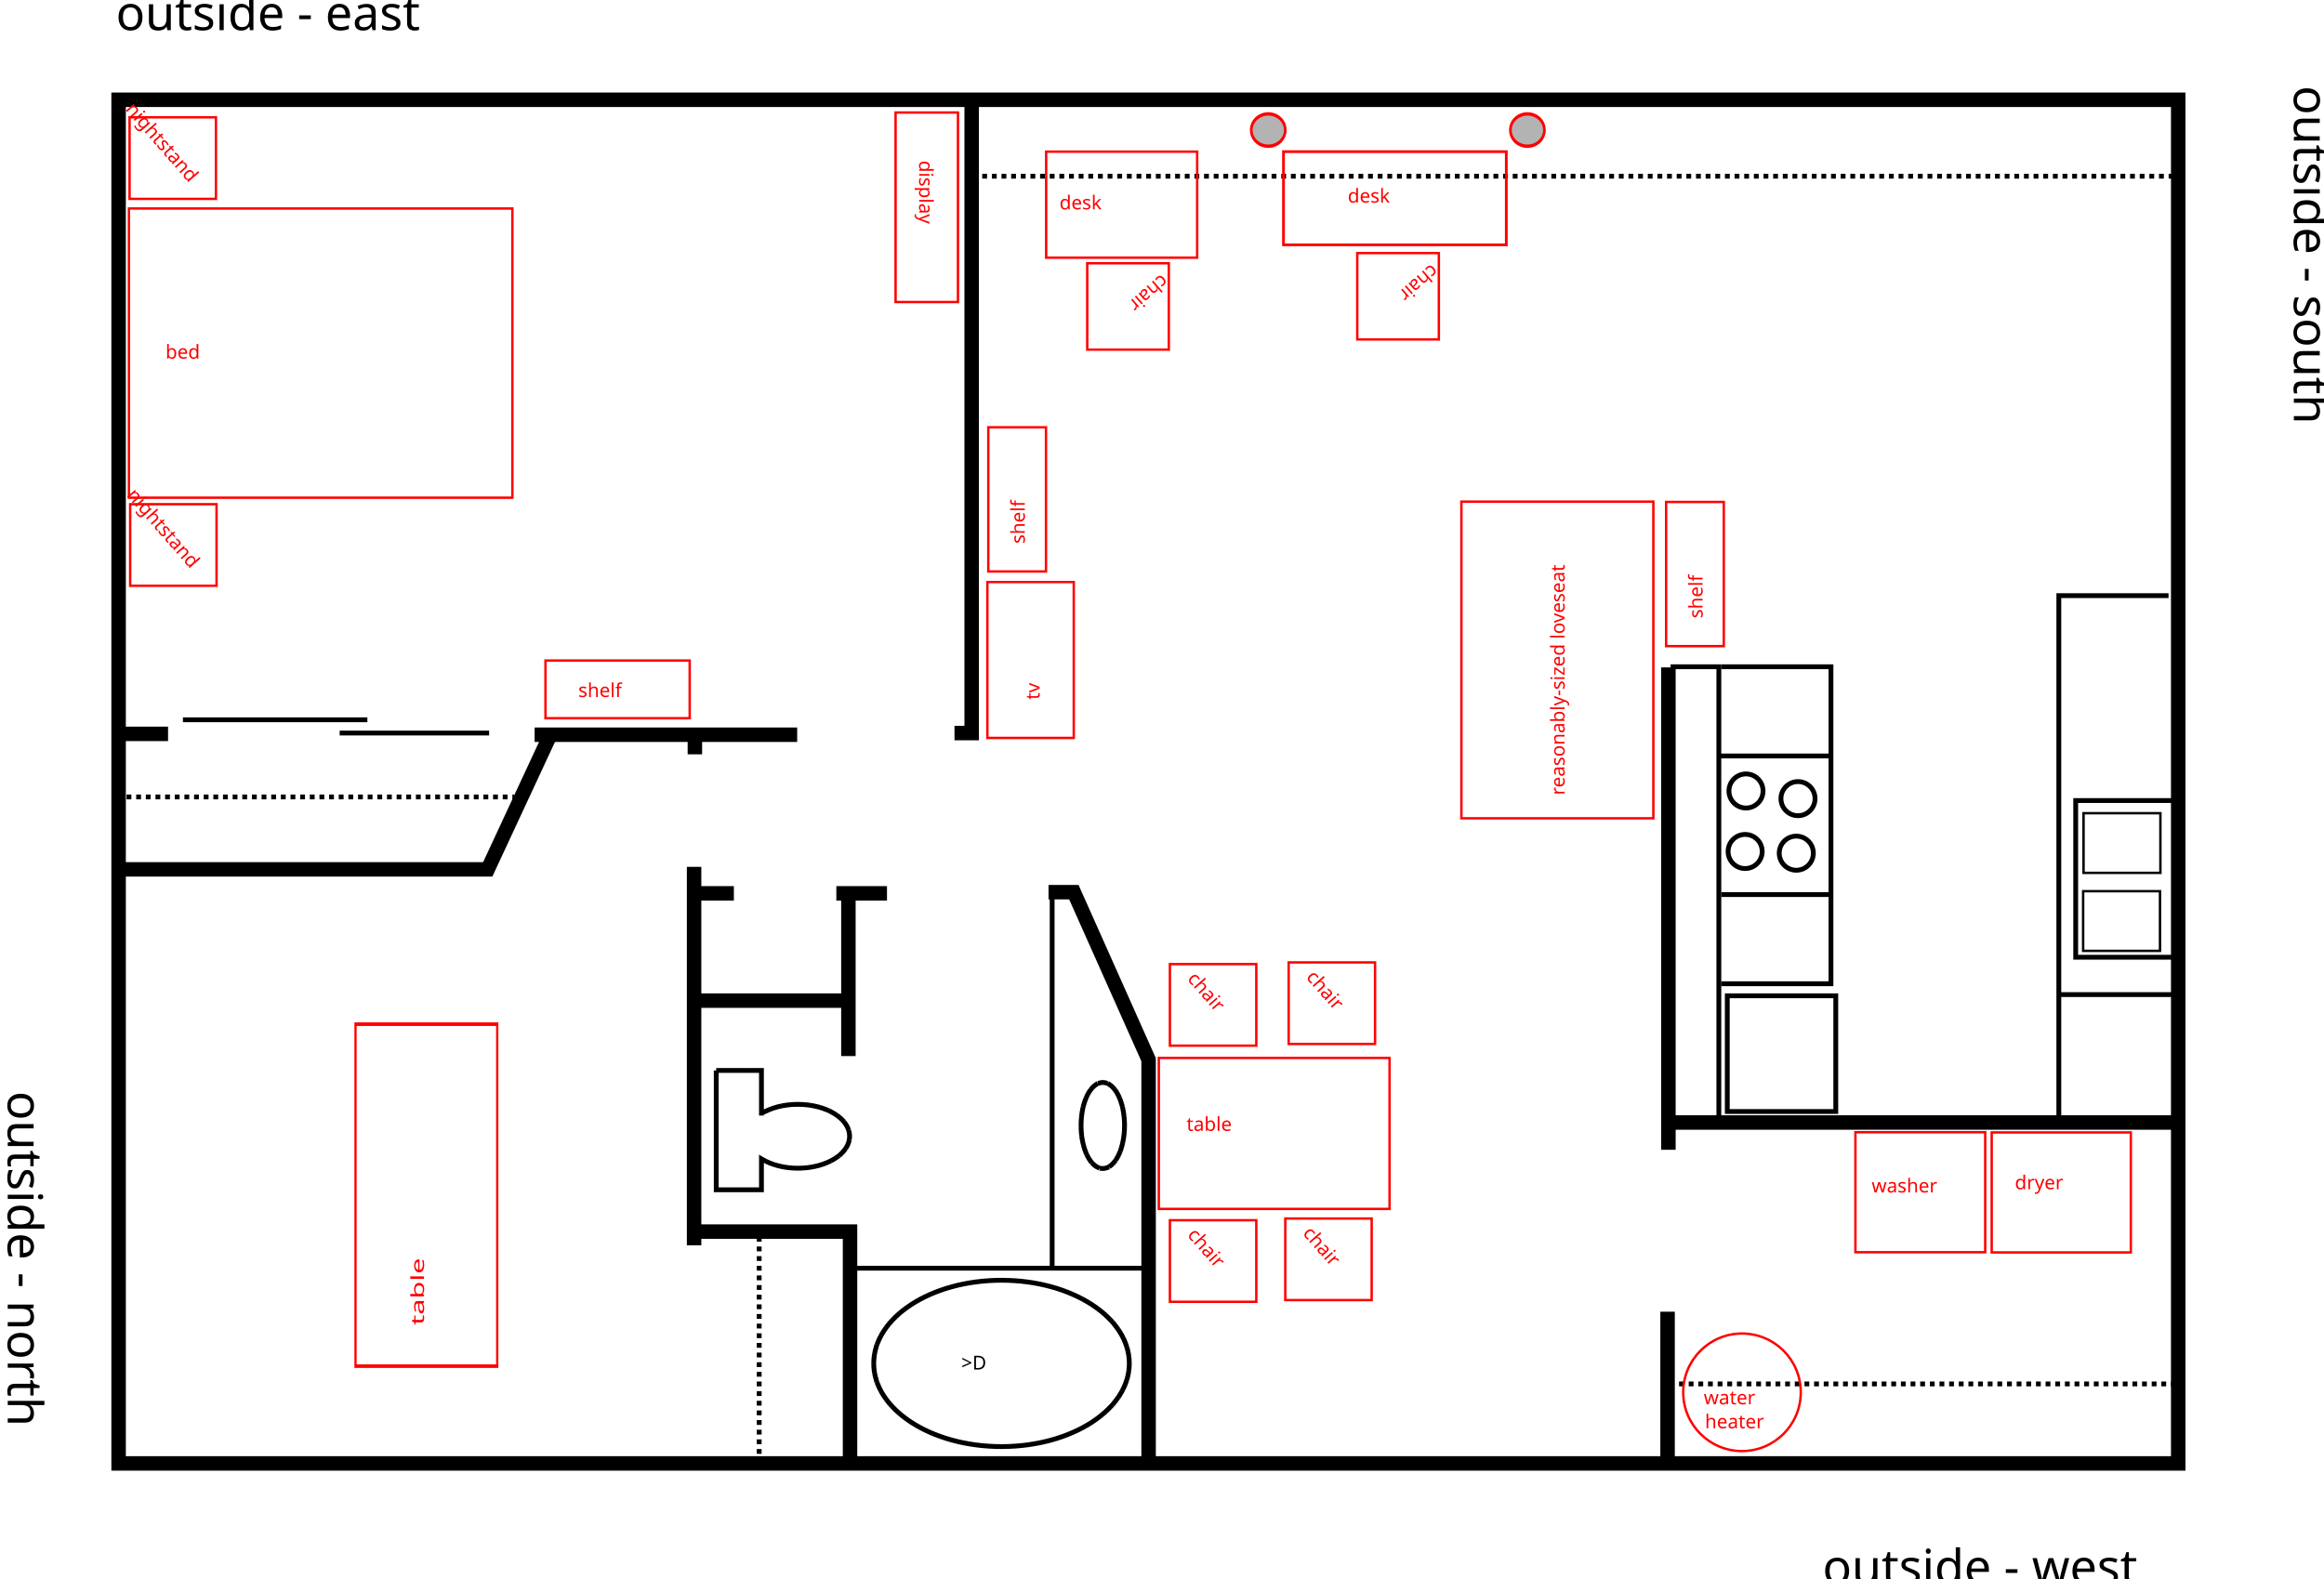
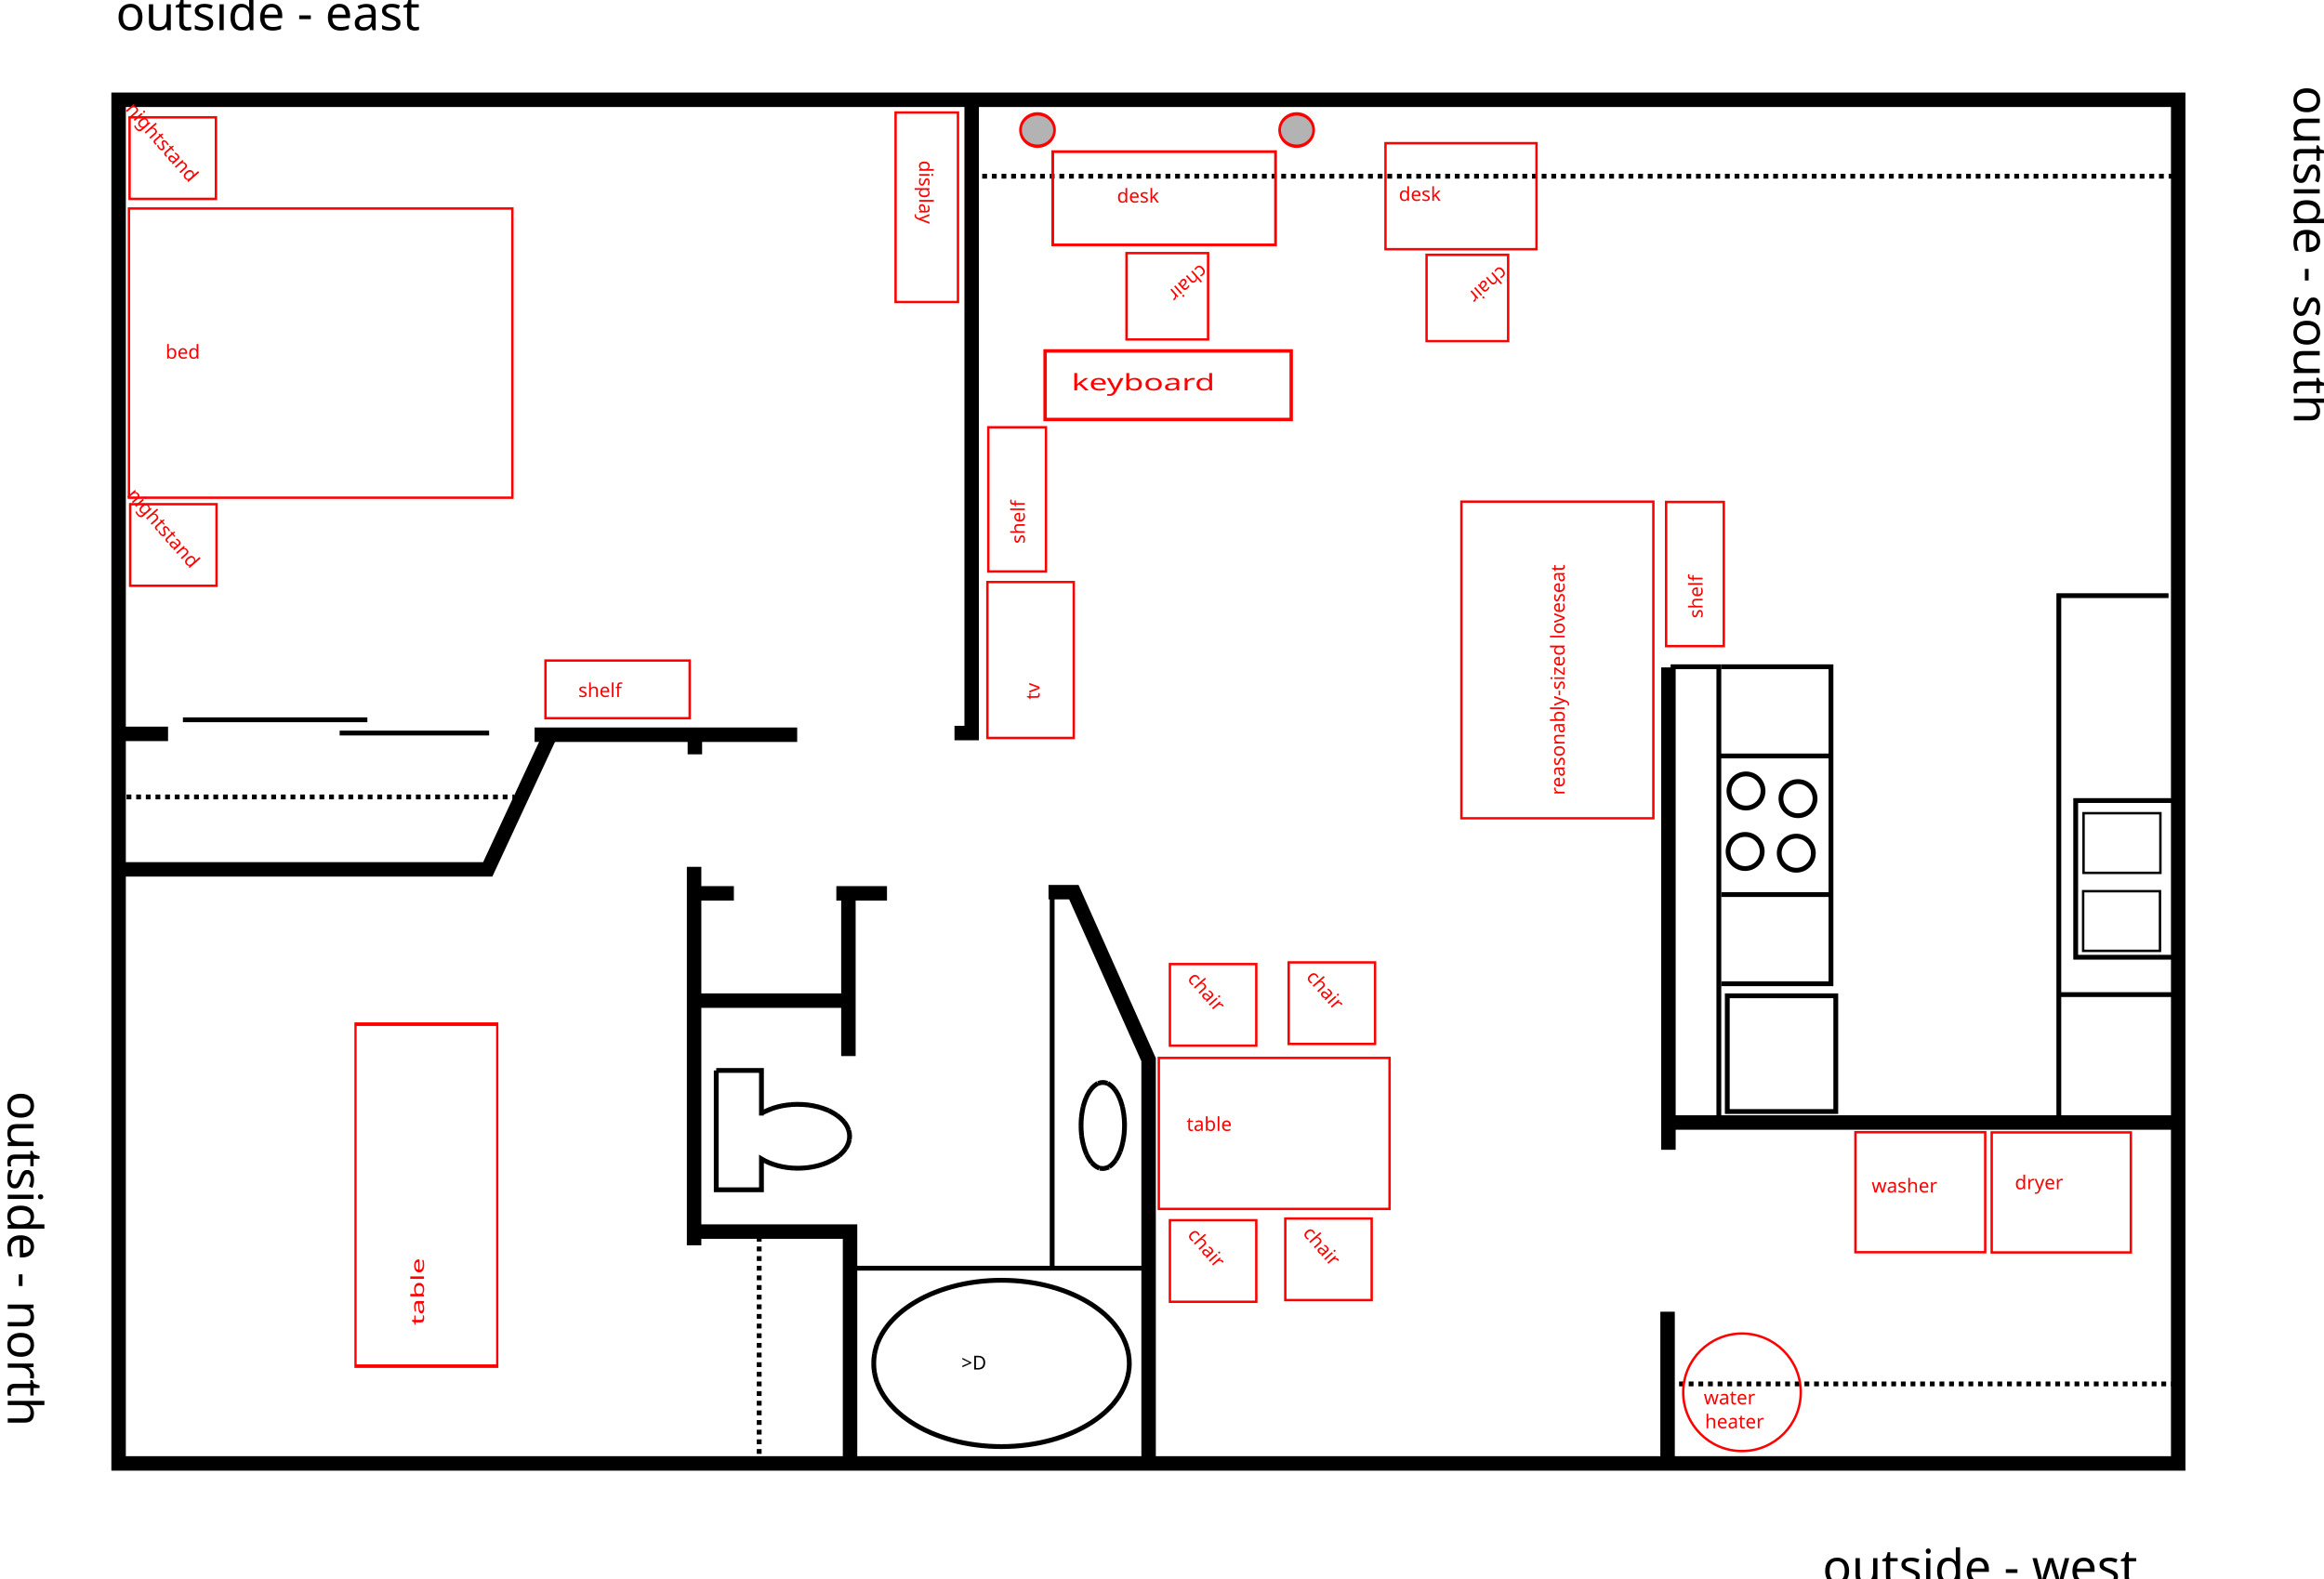
<svg xmlns="http://www.w3.org/2000/svg" width="484.281" height="328.952" id="svg2816" version="1.1">
  <defs id="defs2818">
    </defs>
  <g id="layer1" style="display:inline" transform="translate(23.29284,326.6851)">
    <path style="fill:none;stroke:#000000;stroke-width:1px;stroke-linecap:butt;stroke-linejoin:miter;stroke-opacity:1" d="m 0,537.184 120.208,0" id="path2826" />
  </g>
  <g id="layer2" transform="translate(23.29284,326.6851)" />
  <g id="layer3" transform="translate(23.29284,326.6851)">
    <text xml:space="preserve" style="font-size:10.049px;font-style:normal;font-variant:normal;font-weight:normal;font-stretch:normal;text-align:center;text-anchor:middle;fill:#000000;fill-opacity:1;stroke:none;display:inline;font-family:monofur;-inkscape-font-specification:monofur" x="39.083" y="-320.404" id="text2836">
      <tspan id="tspan2838" x="39.083" y="-320.404">outside - east</tspan>
    </text>
    <path style="fill:none;stroke:#000000;stroke-width:1;stroke-linecap:square;stroke-linejoin:miter;stroke-miterlimit:4;stroke-opacity:1;stroke-dasharray:none;stroke-dashoffset:0;display:inline" id="path3832" d="m 342.593,-162.801 c 0,1.953 -1.583,3.536 -3.536,3.536 -1.953,0 -3.536,-1.583 -3.536,-3.536 0,-1.953 1.583,-3.536 3.536,-3.536 1.953,0 3.536,1.583 3.536,3.536 z" transform="matrix(1.004901,0,0,1.004901,-0.176356,1.77871)" />
    <path style="fill:none;stroke:#000000;stroke-width:1;stroke-linecap:square;stroke-linejoin:miter;stroke-miterlimit:4;stroke-opacity:1;stroke-dasharray:none;stroke-dashoffset:0;display:inline" id="path3832-0" d="m 342.593,-162.801 c 0,1.953 -1.583,3.536 -3.536,3.536 -1.953,0 -3.536,-1.583 -3.536,-3.536 0,-1.953 1.583,-3.536 3.536,-3.536 1.953,0 3.536,1.583 3.536,3.536 z" transform="matrix(1.004901,0,0,1.004901,-0.354007,14.39136)" />
    <path style="fill:none;stroke:#000000;stroke-width:1;stroke-linecap:square;stroke-linejoin:miter;stroke-miterlimit:4;stroke-opacity:1;stroke-dasharray:none;stroke-dashoffset:0;display:inline" id="path3832-9" d="m 342.593,-162.801 c 0,1.953 -1.583,3.536 -3.536,3.536 -1.953,0 -3.536,-1.583 -3.536,-3.536 0,-1.953 1.583,-3.536 3.536,-3.536 1.953,0 3.536,1.583 3.536,3.536 z" transform="matrix(1.004901,0,0,1.004901,10.65986,3.37749)" />
    <path style="fill:none;stroke:#000000;stroke-width:1;stroke-linecap:square;stroke-linejoin:miter;stroke-miterlimit:4;stroke-opacity:1;stroke-dasharray:none;stroke-dashoffset:0;display:inline" id="path3832-1" d="m 342.593,-162.801 c 0,1.953 -1.583,3.536 -3.536,3.536 -1.953,0 -3.536,-1.583 -3.536,-3.536 0,-1.953 1.583,-3.536 3.536,-3.536 1.953,0 3.536,1.583 3.536,3.536 z" transform="matrix(1.004901,0,0,1.004901,10.30458,14.74665)" />
    <text xml:space="preserve" style="font-size:10.049px;font-style:normal;font-variant:normal;font-weight:normal;font-stretch:normal;text-align:center;text-anchor:middle;fill:#000000;fill-opacity:1;stroke:none;display:inline;font-family:monofur;-inkscape-font-specification:monofur" x="-267.013" y="-454.708" id="text2836-3" transform="matrix(0,1,-1,0,0,0)">
      <tspan id="tspan2838-2" x="-267.013" y="-454.708">outside - south</tspan>
    </text>
    <text xml:space="preserve" style="font-size:10.049px;font-style:normal;font-variant:normal;font-weight:normal;font-stretch:normal;text-align:center;text-anchor:middle;fill:#000000;fill-opacity:1;stroke:none;display:inline;font-family:monofur;-inkscape-font-specification:monofur" x="395.845" y="3.466" id="text2836-31">
      <tspan id="tspan2838-7" x="395.845" y="3.466">outside - west</tspan>
    </text>
    <text xml:space="preserve" style="font-size:10.049px;font-style:normal;font-variant:normal;font-weight:normal;font-stretch:normal;text-align:center;text-anchor:middle;fill:#000000;fill-opacity:1;stroke:none;display:inline;font-family:monofur;-inkscape-font-specification:monofur" x="-57.769" y="21.681" id="text2836-4" transform="matrix(0,1,-1,0,0,0)">
      <tspan id="tspan2838-73" x="-57.769" y="21.681">outside - north</tspan>
    </text>
    <rect style="fill:none;stroke:#000000;stroke-width:3.015;stroke-linecap:square;stroke-linejoin:miter;stroke-miterlimit:4;stroke-opacity:1;stroke-dasharray:none" id="rect3734" width="429.186" height="284.229" x="1.422" y="-305.888" />
    <path style="fill:none;stroke:#000000;stroke-width:3.015;stroke-linecap:butt;stroke-linejoin:miter;stroke-miterlimit:4;stroke-opacity:1;stroke-dasharray:none" d="m 1.245,-173.722 10.481,0" id="path3736" />
    <path style="fill:none;stroke:#000000;stroke-width:3.015;stroke-linecap:butt;stroke-linejoin:miter;stroke-miterlimit:4;stroke-opacity:1;stroke-dasharray:none" d="m 2.133,-145.477 76.209,0 12.968,-27.89" id="path3738" />
    <path style="fill:none;stroke:#000000;stroke-width:3.015;stroke-linecap:butt;stroke-linejoin:miter;stroke-miterlimit:4;stroke-opacity:1;stroke-dasharray:none" d="m 88.112,-173.544 54.714,0" id="path3740" />
    <path style="fill:none;stroke:#000000;stroke-width:3.015;stroke-linecap:butt;stroke-linejoin:miter;stroke-miterlimit:4;stroke-opacity:1;stroke-dasharray:none" d="m 121.509,-173.544 0,4.086" id="path3742" />
    <path style="fill:none;stroke:#000000;stroke-width:3.015;stroke-linecap:butt;stroke-linejoin:miter;stroke-miterlimit:4;stroke-opacity:1;stroke-dasharray:none" d="m 121.343,-67.122 0,-78.885" id="path3744" />
    <path style="fill:none;stroke:#000000;stroke-width:3.015;stroke-linecap:butt;stroke-linejoin:miter;stroke-miterlimit:4;stroke-opacity:1;stroke-dasharray:none" d="m 129.634,-140.48 -8.039,0" id="path3746" />
    <path style="fill:none;stroke:#000000;stroke-width:3.015;stroke-linecap:butt;stroke-linejoin:miter;stroke-miterlimit:4;stroke-opacity:1;stroke-dasharray:none" d="m 121.594,-118.121 32.157,0" id="path3748" />
    <path style="fill:none;stroke:#000000;stroke-width:3.015;stroke-linecap:butt;stroke-linejoin:miter;stroke-miterlimit:4;stroke-opacity:1;stroke-dasharray:none" d="m 153.5,-106.564 0,-34.167" id="path3750" />
    <path style="fill:none;stroke:#000000;stroke-width:3.015;stroke-linecap:butt;stroke-linejoin:miter;stroke-miterlimit:4;stroke-opacity:1;stroke-dasharray:none" d="m 150.988,-140.48 10.551,0" id="path3752" />
    <path style="fill:none;stroke:#000000;stroke-width:3.015;stroke-linecap:butt;stroke-linejoin:miter;stroke-miterlimit:4;stroke-opacity:1;stroke-dasharray:none" d="m 121.687,-69.979 32.153,0 0,48.674" id="path3754" />
    <path style="fill:none;stroke:#000000;stroke-width:3.015;stroke-linecap:butt;stroke-linejoin:miter;stroke-miterlimit:4;stroke-opacity:1;stroke-dasharray:none" d="m 216.055,-22.906 0,-82.904 -15.576,-34.92 -5.276,0" id="path3756" />
    <path style="fill:none;stroke:#000000;stroke-width:3.015;stroke-linecap:butt;stroke-linejoin:miter;stroke-miterlimit:4;stroke-opacity:1;stroke-dasharray:none" d="m 324.2,-22.193 0,-31.088" id="path3758" />
    <path style="fill:none;stroke:#000000;stroke-width:3.015;stroke-linecap:butt;stroke-linejoin:miter;stroke-miterlimit:4;stroke-opacity:1;stroke-dasharray:none" d="m 324.378,-187.578 0,100.546" id="path3760" />
    <path style="fill:none;stroke:#000000;stroke-width:3.015;stroke-linecap:butt;stroke-linejoin:miter;stroke-miterlimit:4;stroke-opacity:1;stroke-dasharray:none" d="m 324.775,-92.717 105.479,0" id="path3762" />
    <path style="fill:none;stroke:#000000;stroke-width:3.015;stroke-linecap:butt;stroke-linejoin:miter;stroke-miterlimit:4;stroke-opacity:1;stroke-dasharray:none" d="m 175.608,-173.893 3.58,0 0,-130.575" id="path3765" />
    <path style="fill:none;stroke:#000000;stroke-width:1.005px;stroke-linecap:butt;stroke-linejoin:miter;stroke-opacity:1" d="m 154.568,-62.349 61.801,0" id="path3767" />
    <path style="fill:none;stroke:#000000;stroke-width:1.005px;stroke-linecap:butt;stroke-linejoin:miter;stroke-opacity:1" d="m 195.957,-62.6 0,-77.377" id="path3769" />
    <path style="fill:none;stroke:#000000;stroke-width:1.005px;stroke-linecap:butt;stroke-linejoin:miter;stroke-opacity:1" d="m 14.824,-176.656 38.437,0" id="path3771" />
    <path style="fill:none;stroke:#000000;stroke-width:1.005px;stroke-linecap:butt;stroke-linejoin:miter;stroke-opacity:1" d="m 47.483,-173.893 31.152,0" id="path3773" />
    <path style="fill:none;stroke:#000000;stroke-width:1.005px;stroke-linecap:butt;stroke-linejoin:miter;stroke-opacity:1" d="m 334.885,-93.249 0,-94.461 -10.049,0" id="path3775" />
    <path style="fill:none;stroke:#000000;stroke-width:1.005px;stroke-linecap:butt;stroke-linejoin:miter;stroke-opacity:1" d="m 335.387,-187.71 22.862,0 0,66.072 -22.862,0" id="path3777" />
    <path style="fill:none;stroke:#000000;stroke-width:1.005px;stroke-linecap:butt;stroke-linejoin:miter;stroke-opacity:1" d="m 335.387,-140.228 23.113,0" id="path3779" />
    <path style="fill:none;stroke:#000000;stroke-width:1.005px;stroke-linecap:butt;stroke-linejoin:miter;stroke-opacity:1" d="m 357.997,-169.119 -22.861,0" id="path3781" />
    <path style="fill:none;stroke:#000000;stroke-width:1.005px;stroke-linecap:butt;stroke-linejoin:miter;stroke-opacity:1" d="m 428.592,-202.532 -22.861,0 0,109.283" id="path3783" />
    <path style="fill:none;stroke:#000000;stroke-width:1.005px;stroke-linecap:butt;stroke-linejoin:miter;stroke-opacity:1" d="m 430.099,-119.377 -24.369,0" id="path3785" />
    <path style="fill:none;stroke:#000000;stroke-width:1.005px;stroke-linecap:butt;stroke-linejoin:miter;stroke-opacity:1" d="m 430.35,-159.824 -21.103,0 0,32.659 21.857,0" id="path3787" />
    <rect style="fill:none;stroke:#000000;stroke-width:0.502;stroke-linecap:square;stroke-linejoin:miter;stroke-miterlimit:4;stroke-opacity:1;stroke-dasharray:none" id="rect3789" width="16.016" height="12.436" x="410.88" y="-157.186" />
    <rect style="fill:none;stroke:#000000;stroke-width:0.502;stroke-linecap:square;stroke-linejoin:miter;stroke-miterlimit:4;stroke-opacity:1;stroke-dasharray:none" id="rect3789-2" width="16.016" height="12.436" x="410.797" y="-140.93" />
    <path style="fill:none;stroke:#000000;stroke-width:1.005;stroke-linecap:butt;stroke-linejoin:miter;stroke-miterlimit:4;stroke-opacity:1;stroke-dasharray:1.005, 1.005;stroke-dashoffset:0" d="m 1.067,-160.576 82.782,0" id="path3813" />
    <path style="fill:none;stroke:#000000;stroke-width:1.005;stroke-linecap:butt;stroke-linejoin:miter;stroke-miterlimit:4;stroke-opacity:1;stroke-dasharray:1.005, 1.005;stroke-dashoffset:0" d="m 179.376,-289.959 251.728,0" id="path3815" />
    <path style="fill:none;stroke:#000000;stroke-width:1.005;stroke-linecap:butt;stroke-linejoin:miter;stroke-miterlimit:4;stroke-opacity:1;stroke-dasharray:1.005, 1.005;stroke-dashoffset:0" d="m 324.584,-38.231 106.017,0" id="path3817" />
    <rect style="fill:none;stroke:#000000;stroke-width:1.005;stroke-linecap:square;stroke-linejoin:miter;stroke-miterlimit:4;stroke-opacity:1;stroke-dasharray:1.005, 1.005;stroke-dashoffset:0" id="rect3819" width="22.61" height="24.118" x="336.643" y="-119.126" />
    <path style="fill:none;stroke:#000000;stroke-width:1.005;stroke-linecap:square;stroke-linejoin:miter;stroke-miterlimit:4;stroke-opacity:1;stroke-dasharray:1.005, 1.005;stroke-dashoffset:0" d="m 125.959,-103.568 0,24.871 9.421,0 0,-6.438 c 1.95,1.184 4.615,1.947 7.568,1.947 5.966,0 10.803,-2.981 10.803,-6.657 0,-3.677 -4.837,-6.657 -10.803,-6.657 -2.953,0 -5.618,0.732 -7.568,1.916 l 0,-8.981 -9.421,0 z" id="path3821" />
    <path style="fill:none;stroke:#000000;stroke-width:1;stroke-linecap:square;stroke-linejoin:miter;stroke-miterlimit:4;stroke-opacity:1;stroke-dasharray:1, 1;stroke-dashoffset:0" id="path3826" d="m 210.187,-93.77 c 0,4.93 -2.018,8.927 -4.508,8.927 -2.49,0 -4.508,-3.997 -4.508,-8.927 0,-4.93 2.018,-8.927 4.508,-8.927 2.49,0 4.508,3.997 4.508,8.927 z" transform="matrix(1.004901,0,0,1.004901,-0.1763562,2.133995)" />
    <path style="fill:none;stroke:#000000;stroke-width:1;stroke-linecap:square;stroke-linejoin:miter;stroke-miterlimit:4;stroke-opacity:1;stroke-dasharray:1, 1;stroke-dashoffset:0" id="path3828" d="m 209.5,-44.388 c 0,9.527 -11.864,17.25 -26.5,17.25 -14.636,0 -26.5,-7.723 -26.5,-17.25 0,-9.527 11.864,-17.25 26.5,-17.25 14.636,0 26.5,7.723 26.5,17.25 z" transform="matrix(1.004901,0,0,1.004901,1.508638,2.103516)" />
    <path style="fill:none;stroke:#000000;stroke-width:1.005;stroke-linecap:butt;stroke-linejoin:miter;stroke-miterlimit:4;stroke-opacity:1;stroke-dasharray:1.005, 1.005;stroke-dashoffset:0" d="m 134.909,-68.88 0,46.477" id="path3830" />
  </g>
  <g id="layer4">
    <g id="g4072" transform="translate(0,-20.85965)">
      <rect y="125.952" x="27.125" height="17" width="18" id="rect4005" style="fill:none;stroke:#ff0000;stroke-width:0.5;stroke-linecap:square;stroke-linejoin:miter;stroke-miterlimit:4;stroke-opacity:1;stroke-dasharray:none;stroke-dashoffset:0" />
      <text transform="matrix(0.6577708,0.7532182,-0.7532182,0.6577708,0,0)" id="text4038" y="61.838" x="124.634" style="font-size:4px;font-style:normal;font-variant:normal;font-weight:normal;font-stretch:normal;text-align:center;text-anchor:middle;fill:#ff0000;fill-opacity:1;stroke:none;font-family:monofur;-inkscape-font-specification:monofur" xml:space="preserve">
        <tspan y="61.838" x="124.634" id="tspan4040">nightstand</tspan>
      </text>
    </g>
    <g id="g4067">
      <rect y="24.452" x="27" height="17" width="18" id="rect4005-4" style="fill:none;stroke:#ff0000;stroke-width:0.5;stroke-linecap:square;stroke-linejoin:miter;stroke-miterlimit:4;stroke-opacity:1;stroke-dasharray:none;stroke-dashoffset:0" />
      <text transform="matrix(0.6577708,0.7532182,-0.7532182,0.6577708,0,0)" id="text4038-7" y="-4.583" x="48.146" style="font-size:4px;font-style:normal;font-variant:normal;font-weight:normal;font-stretch:normal;text-align:center;text-anchor:middle;fill:#ff0000;fill-opacity:1;stroke:none;font-family:monofur;-inkscape-font-specification:monofur" xml:space="preserve">
        <tspan y="-4.583" x="48.146" id="tspan4040-1">nightstand</tspan>
      </text>
    </g>
    <g id="g4083" transform="translate(-21.21321,99.44901)">
      <rect y="121.063" x="262.69" height="31.466" width="48.083" id="rect4077" style="fill:none;stroke:#ff0000;stroke-width:0.5;stroke-linecap:square;stroke-linejoin:miter;stroke-miterlimit:4;stroke-opacity:1;stroke-dasharray:none;stroke-dashoffset:0" />
      <text id="text4079" y="136.265" x="276.832" style="font-size:4px;font-style:normal;font-variant:normal;font-weight:normal;font-stretch:normal;text-align:center;text-anchor:middle;fill:#ff0000;fill-opacity:1;stroke:none;font-family:monofur;-inkscape-font-specification:monofur" xml:space="preserve">
        <tspan y="136.265" x="276.832" id="tspan4081">table</tspan>
      </text>
    </g>
    <g id="g4117" transform="translate(-76.72109,-52.3259)">
      <rect y="95.784" x="103.591" height="60.281" width="79.903" id="rect4111" style="fill:none;stroke:#ff0000;stroke-width:0.5;stroke-linecap:square;stroke-linejoin:miter;stroke-miterlimit:4;stroke-opacity:1;stroke-dasharray:none;stroke-dashoffset:0" />
      <text id="text4113" y="127.073" x="118.44" style="font-size:4px;font-style:normal;font-variant:normal;font-weight:normal;font-stretch:normal;text-align:center;text-anchor:middle;fill:#ff0000;fill-opacity:1;stroke:none;font-family:monofur;-inkscape-font-specification:monofur" xml:space="preserve">
        <tspan y="127.073" x="118.44" id="tspan4115">bed</tspan>
      </text>
    </g>
    <g id="g4083-9" transform="matrix(0,-1.482469,0.9384898,0,-39.53289,674.1822)">
      <rect y="121.063" x="262.69" height="31.466" width="48.083" id="rect4077-8" style="fill:none;stroke:#ff0000;stroke-width:0.5;stroke-linecap:square;stroke-linejoin:miter;stroke-miterlimit:4;stroke-opacity:1;stroke-dasharray:none;stroke-dashoffset:0" />
      <text id="text4079-9" y="136.265" x="276.832" style="font-size:4px;font-style:normal;font-variant:normal;font-weight:normal;font-stretch:normal;text-align:center;text-anchor:middle;fill:#ff0000;fill-opacity:1;stroke:none;font-family:monofur;-inkscape-font-specification:monofur" xml:space="preserve">
        <tspan y="136.265" x="276.832" id="tspan4081-9">table</tspan>
      </text>
    </g>
    <g id="g3695" transform="matrix(0,-1,1,0,142.1578,404.7893)">
      <rect y="63.787" x="285.671" height="12.021" width="30.052" id="rect3689" style="fill:none;stroke:#ff0000;stroke-width:0.5;stroke-linecap:square;stroke-linejoin:miter;stroke-miterlimit:4;stroke-opacity:1;stroke-dasharray:none;stroke-dashoffset:0" />
      <text id="text3691" y="71.388" x="299.637" style="font-size:4px;font-style:normal;font-variant:normal;font-weight:normal;font-stretch:normal;text-align:center;text-anchor:middle;fill:#ff0000;fill-opacity:1;stroke:none;font-family:monofur;-inkscape-font-specification:monofur" xml:space="preserve">
        <tspan y="71.388" x="299.637" id="tspan3693">shelf</tspan>
      </text>
    </g>
    <g id="g3708" transform="matrix(0,-1,1,0,108.3017,426.5648)">
      <rect y="97.452" x="272.75" height="18" width="32.5" id="rect3702" style="fill:none;stroke:#ff0000;stroke-width:0.5;stroke-linecap:square;stroke-linejoin:miter;stroke-miterlimit:4;stroke-opacity:1;stroke-dasharray:none;stroke-dashoffset:0" />
      <text id="text3704" y="108.327" x="286.125" style="font-size:4px;font-style:normal;font-variant:normal;font-weight:normal;font-stretch:normal;text-align:center;text-anchor:middle;fill:#ff0000;fill-opacity:1;stroke:none;font-family:monofur;-inkscape-font-specification:monofur" xml:space="preserve">
        <tspan y="108.327" x="286.125" id="tspan3706">tv</tspan>
      </text>
    </g>
    <g id="g3721" transform="matrix(0,-1,1,0,209.953,491.433)">
      <rect y="94.577" x="320.875" height="40" width="66" id="rect3715" style="fill:none;stroke:#ff0000;stroke-width:0.5;stroke-linecap:square;stroke-linejoin:miter;stroke-miterlimit:4;stroke-opacity:1;stroke-dasharray:none;stroke-dashoffset:0" />
      <text id="text3717" y="116.077" x="353.375" style="font-size:4px;font-style:normal;font-variant:normal;font-weight:normal;font-stretch:normal;text-align:center;text-anchor:middle;fill:#ff0000;fill-opacity:1;stroke:none;font-family:monofur;-inkscape-font-specification:monofur" xml:space="preserve">
        <tspan y="116.077" x="353.375" id="tspan3719">reasonably-sized loveseat</tspan>
      </text>
    </g>
    <g id="g3695-3" transform="matrix(0,-1,1,0,283.4024,420.3456)">
      <rect y="63.787" x="285.671" height="12.021" width="30.052" id="rect3689-8" style="fill:none;stroke:#ff0000;stroke-width:0.5;stroke-linecap:square;stroke-linejoin:miter;stroke-miterlimit:4;stroke-opacity:1;stroke-dasharray:none;stroke-dashoffset:0" />
      <text id="text3691-0" y="71.388" x="299.637" style="font-size:4px;font-style:normal;font-variant:normal;font-weight:normal;font-stretch:normal;text-align:center;text-anchor:middle;fill:#ff0000;fill-opacity:1;stroke:none;font-family:monofur;-inkscape-font-specification:monofur" xml:space="preserve">
        <tspan y="71.388" x="299.637" id="tspan3693-4">shelf</tspan>
      </text>
    </g>
-     <g id="g3151" transform="matrix(0,1,-1,0,410.6253,-181.1342)">
+     <g id="g3151" transform="matrix(0,1,-1,0,362.5421,-181.1342)">
      <g transform="translate(-3.18198,-0.3535534)" id="g3120">
        <rect style="fill:none;stroke:#ff0000;stroke-width:0.57;stroke-linecap:square;stroke-linejoin:miter;stroke-miterlimit:4;stroke-opacity:1;stroke-dasharray:none;stroke-dashoffset:0" id="rect2904-3" width="46.43" height="19.43" x="-143.522" y="215.924" transform="matrix(0,-1,1,0,0,0)" />
        <text xml:space="preserve" style="font-size:4px;font-style:normal;font-variant:normal;font-weight:normal;font-stretch:normal;text-align:center;text-anchor:middle;fill:#ff0000;fill-opacity:1;stroke:none;font-family:monofur;-inkscape-font-specification:monofur" x="-121.063" y="226.539" id="text3678-3" transform="matrix(0,-1,1,0,0,0)">
          <tspan id="tspan3680-3" x="-121.063" y="226.539">desk</tspan>
        </text>
      </g>
      <path transform="matrix(0.7057387,0,0,0.5570819,59.15694,63.9311)" d="m 216.021,147.933 c 0,3.515 -2.137,6.364 -4.773,6.364 -2.636,0 -4.773,-2.849 -4.773,-6.364 0,-3.515 2.137,-6.364 4.773,-6.364 2.636,0 4.773,2.849 4.773,6.364 z" id="path3127" style="fill:#b3b3b3;fill-opacity:1;stroke:#ff0000;stroke-width:1;stroke-linecap:butt;stroke-miterlimit:4;stroke-opacity:1;stroke-dasharray:none" />
      <path transform="matrix(0.7057387,0,0,0.5570819,59.15694,9.931097)" d="m 216.021,147.933 c 0,3.515 -2.137,6.364 -4.773,6.364 -2.636,0 -4.773,-2.849 -4.773,-6.364 0,-3.515 2.137,-6.364 4.773,-6.364 2.636,0 4.773,2.849 4.773,6.364 z" id="path3127-4" style="fill:#b3b3b3;fill-opacity:1;stroke:#ff0000;stroke-width:1;stroke-linecap:butt;stroke-miterlimit:4;stroke-opacity:1;stroke-dasharray:none" />
      <g transform="translate(-2.12132,0)" id="g3945">
        <rect style="fill:none;stroke:#ff0000;stroke-width:0.5;stroke-linecap:square;stroke-linejoin:miter;stroke-miterlimit:4;stroke-opacity:1;stroke-dasharray:none;stroke-dashoffset:0" id="rect4005-8" width="18" height="17" x="236.012" y="110.795" />
        <text xml:space="preserve" style="font-size:4px;font-style:normal;font-variant:normal;font-weight:normal;font-stretch:normal;text-align:center;text-anchor:middle;fill:#ff0000;fill-opacity:1;stroke:none;font-family:monofur;-inkscape-font-specification:monofur" x="250.618" y="-105.47" id="text4038-4" transform="matrix(0.6577708,0.7532182,-0.7532182,0.6577708,0,0)">
          <tspan id="tspan4040-7" x="250.618" y="-105.47">chair</tspan>
        </text>
      </g>
    </g>
-     <g id="g3163" transform="matrix(0,1,-1,0,287.3922,-173.7142)">
+     <g id="g3163" transform="matrix(0,1,-1,0,358.1029,-175.482)">
      <g transform="matrix(0,-1,1,0,150.5547,341.4495)" id="g3682">
        <rect style="fill:none;stroke:#ff0000;stroke-width:0.5;stroke-linecap:square;stroke-linejoin:miter;stroke-miterlimit:4;stroke-opacity:1;stroke-dasharray:none;stroke-dashoffset:0" id="rect2904" width="31.466" height="22.097" x="272.059" y="54.771" />
        <text xml:space="preserve" style="font-size:4px;font-style:normal;font-variant:normal;font-weight:normal;font-stretch:normal;text-align:center;text-anchor:middle;fill:#ff0000;fill-opacity:1;stroke:none;font-family:monofur;-inkscape-font-specification:monofur" x="283.903" y="66.792" id="text3678">
          <tspan id="tspan3680" x="283.903" y="66.792">desk</tspan>
        </text>
      </g>
      <g id="g3945-9" transform="translate(-7.424621,-66.96373)">
        <rect style="fill:none;stroke:#ff0000;stroke-width:0.5;stroke-linecap:square;stroke-linejoin:miter;stroke-miterlimit:4;stroke-opacity:1;stroke-dasharray:none;stroke-dashoffset:0" id="rect4005-8-7" width="18" height="17" x="236.012" y="110.795" />
        <text xml:space="preserve" style="font-size:4px;font-style:normal;font-variant:normal;font-weight:normal;font-stretch:normal;text-align:center;text-anchor:middle;fill:#ff0000;fill-opacity:1;stroke:none;font-family:monofur;-inkscape-font-specification:monofur" x="250.618" y="-105.47" id="text4038-4-2" transform="matrix(0.6577708,0.7532182,-0.7532182,0.6577708,0,0)">
          <tspan id="tspan4040-7-2" x="250.618" y="-105.47">chair</tspan>
        </text>
      </g>
    </g>
    <flowRoot xml:space="preserve" id="flowRoot3104" style="font-size:10px;font-style:normal;font-weight:normal;line-height:125%;letter-spacing:0px;word-spacing:0px;fill:#000000;fill-opacity:1;stroke:none;font-family:Inconsolata;-inkscape-font-specification:Inconsolata" transform="translate(55.86144,75.66043)">
      <flowRegion id="flowRegion3106">
        <rect id="rect3108" width="24.749" height="10.607" x="92.277" y="115.759" />
      </flowRegion>
      <flowPara id="flowPara3110" style="font-size:8px;font-style:normal;font-variant:normal;font-weight:normal;font-stretch:normal;fill:#ff0000;font-family:monofur;-inkscape-font-specification:monofur">linens</flowPara>
    </flowRoot>
+     <g id="g3183" transform="translate(-116.3191,36.76955)">
+       <rect y="36.373" x="334.099" height="14.288" width="51.288" id="rect3689-88" style="fill:none;stroke:#ff0000;stroke-width:0.712;stroke-linecap:square;stroke-linejoin:miter;stroke-miterlimit:4;stroke-opacity:1;stroke-dasharray:none;stroke-dashoffset:0" />
+       <text transform="scale(1.198267,0.8345387)" id="text3691-3" y="53.435" x="301.066" style="font-size:5.697px;font-style:normal;font-variant:normal;font-weight:normal;font-stretch:normal;text-align:center;text-anchor:middle;fill:#ff0000;fill-opacity:1;stroke:none;font-family:monofur;-inkscape-font-specification:monofur" xml:space="preserve">
+         <tspan y="53.435" x="301.066" id="tspan3693-7">keyboard</tspan>
+       </text>
+     </g>
  </g>
  <g id="g3945-0" transform="translate(32.52692,89.80255)">
    <rect y="110.795" x="236.012" height="17" width="18" id="rect4005-8-5" style="fill:none;stroke:#ff0000;stroke-width:0.5;stroke-linecap:square;stroke-linejoin:miter;stroke-miterlimit:4;stroke-opacity:1;stroke-dasharray:none;stroke-dashoffset:0" />
    <text transform="matrix(0.6577708,0.7532182,-0.7532182,0.6577708,0,0)" id="text4038-4-5" y="-105.47" x="250.618" style="font-size:4px;font-style:normal;font-variant:normal;font-weight:normal;font-stretch:normal;text-align:center;text-anchor:middle;fill:#ff0000;fill-opacity:1;stroke:none;font-family:monofur;-inkscape-font-specification:monofur" xml:space="preserve">
      <tspan y="-105.47" x="250.618" id="tspan4040-7-29">chair</tspan>
    </text>
  </g>
  <g id="g3945-8" transform="translate(7.778182,143.5427)">
    <rect y="110.795" x="236.012" height="17" width="18" id="rect4005-8-3" style="fill:none;stroke:#ff0000;stroke-width:0.5;stroke-linecap:square;stroke-linejoin:miter;stroke-miterlimit:4;stroke-opacity:1;stroke-dasharray:none;stroke-dashoffset:0" />
    <text transform="matrix(0.6577708,0.7532182,-0.7532182,0.6577708,0,0)" id="text4038-4-8" y="-105.47" x="250.618" style="font-size:4px;font-style:normal;font-variant:normal;font-weight:normal;font-stretch:normal;text-align:center;text-anchor:middle;fill:#ff0000;fill-opacity:1;stroke:none;font-family:monofur;-inkscape-font-specification:monofur" xml:space="preserve">
      <tspan y="-105.47" x="250.618" id="tspan4040-7-0">chair</tspan>
    </text>
  </g>
  <g id="g3945-09" transform="translate(31.81981,143.1891)">
    <rect y="110.795" x="236.012" height="17" width="18" id="rect4005-8-1" style="fill:none;stroke:#ff0000;stroke-width:0.5;stroke-linecap:square;stroke-linejoin:miter;stroke-miterlimit:4;stroke-opacity:1;stroke-dasharray:none;stroke-dashoffset:0" />
    <text transform="matrix(0.6577708,0.7532182,-0.7532182,0.6577708,0,0)" id="text4038-4-9" y="-105.47" x="250.618" style="font-size:4px;font-style:normal;font-variant:normal;font-weight:normal;font-stretch:normal;text-align:center;text-anchor:middle;fill:#ff0000;fill-opacity:1;stroke:none;font-family:monofur;-inkscape-font-specification:monofur" xml:space="preserve">
      <tspan y="-105.47" x="250.618" id="tspan4040-7-6">chair</tspan>
    </text>
  </g>
  <g id="g3945-4" transform="translate(7.778179,90.15611)">
    <rect y="110.795" x="236.012" height="17" width="18" id="rect4005-8-4" style="fill:none;stroke:#ff0000;stroke-width:0.5;stroke-linecap:square;stroke-linejoin:miter;stroke-miterlimit:4;stroke-opacity:1;stroke-dasharray:none;stroke-dashoffset:0" />
    <text transform="matrix(0.6577708,0.7532182,-0.7532182,0.6577708,0,0)" id="text4038-4-99" y="-105.47" x="250.618" style="font-size:4px;font-style:normal;font-variant:normal;font-weight:normal;font-stretch:normal;text-align:center;text-anchor:middle;fill:#ff0000;fill-opacity:1;stroke:none;font-family:monofur;-inkscape-font-specification:monofur" xml:space="preserve">
      <tspan y="-105.47" x="250.618" id="tspan4040-7-3">chair</tspan>
    </text>
  </g>
  <g id="g3799" transform="translate(150.4909,-7.005204)">
    <rect y="243.039" x="264.546" height="25.014" width="28.991" id="rect3021" style="fill:none;stroke:#ff0000;stroke-width:0.5;stroke-linecap:square;stroke-linejoin:miter;stroke-miterlimit:4;stroke-opacity:1;stroke-dasharray:none;stroke-dashoffset:0" />
    <text id="text3795" y="254.883" x="277.009" style="font-size:4px;font-style:normal;font-variant:normal;font-weight:normal;font-stretch:normal;text-align:center;text-anchor:middle;fill:#ff0000;fill-opacity:1;stroke:none;font-family:monofur;-inkscape-font-specification:monofur" xml:space="preserve">
      <tspan y="254.883" x="277.009" id="tspan3797">dryer</tspan>
    </text>
  </g>
  <g id="g3810" transform="translate(120.5,-4.75)">
    <rect y="240.74" x="266.137" height="25.014" width="27.047" id="rect3804" style="fill:none;stroke:#ff0000;stroke-width:0.5;stroke-linecap:square;stroke-linejoin:miter;stroke-miterlimit:4;stroke-opacity:1;stroke-dasharray:none;stroke-dashoffset:0" />
    <text id="text3806" y="253.292" x="278.954" style="font-size:4px;font-style:normal;font-variant:normal;font-weight:normal;font-stretch:normal;text-align:center;text-anchor:middle;fill:#ff0000;fill-opacity:1;stroke:none;font-family:monofur;-inkscape-font-specification:monofur" xml:space="preserve">
      <tspan y="253.292" x="278.954" id="tspan3808">washer</tspan>
    </text>
  </g>
  <text xml:space="preserve" style="font-size:4px;font-style:normal;font-variant:normal;font-weight:normal;font-stretch:normal;text-align:center;text-anchor:middle;fill:#000000;fill-opacity:1;stroke:none;font-family:monofur;-inkscape-font-specification:monofur" x="204.5" y="285.452" id="text3815">
    <tspan id="tspan3817" x="204.5" y="285.452">&gt;D</tspan>
  </text>
  <g id="g3828">
    <rect y="23.452" x="186.625" height="39.5" width="13" id="rect3822" style="fill:none;stroke:#ff0000;stroke-width:0.5;stroke-linecap:square;stroke-linejoin:miter;stroke-miterlimit:4;stroke-opacity:1;stroke-dasharray:none;stroke-dashoffset:0" />
    <text transform="matrix(0,1,-1,0,0,0)" id="text3824" y="-191.542" x="42.66" style="font-size:4px;font-style:normal;font-variant:normal;font-weight:normal;font-stretch:normal;text-align:center;text-anchor:middle;fill:#ff0000;fill-opacity:1;stroke:none;font-family:monofur;-inkscape-font-specification:monofur" xml:space="preserve">
      <tspan y="-191.542" x="42.66" id="tspan3826">display</tspan>
    </text>
  </g>
  <path style="fill:none;stroke:#ff0000;stroke-width:0.5;stroke-linecap:square;stroke-linejoin:miter;stroke-miterlimit:4;stroke-opacity:1;stroke-dasharray:none;stroke-dashoffset:0" id="path3833" d="m 376.75,298.202 a 12.25,12.25 0 1 1 -24.5,0 12.25,12.25 0 1 1 24.5,0 z" transform="translate(-1.5,-8)" />
  <text xml:space="preserve" style="font-size:4px;font-style:normal;font-variant:normal;font-weight:normal;font-stretch:normal;text-align:center;text-anchor:middle;fill:#ff0000;fill-opacity:1;stroke:none;font-family:monofur;-inkscape-font-specification:monofur" x="363" y="292.702" id="text3835">
    <tspan id="tspan3837" x="363" y="292.702">water</tspan>
    <tspan x="363" y="297.702" id="tspan3839">heater</tspan>
  </text>
  <g id="g3695-3-6" transform="translate(-172.0037,73.89266)">
    <rect y="63.787" x="285.671" height="12.021" width="30.052" id="rect3689-8-6" style="fill:none;stroke:#ff0000;stroke-width:0.5;stroke-linecap:square;stroke-linejoin:miter;stroke-miterlimit:4;stroke-opacity:1;stroke-dasharray:none;stroke-dashoffset:0" />
    <text id="text3691-0-0" y="71.388" x="299.637" style="font-size:4px;font-style:normal;font-variant:normal;font-weight:normal;font-stretch:normal;text-align:center;text-anchor:middle;fill:#ff0000;fill-opacity:1;stroke:none;font-family:monofur;-inkscape-font-specification:monofur" xml:space="preserve">
      <tspan y="71.388" x="299.637" id="tspan3693-4-4">shelf</tspan>
    </text>
  </g>
</svg>
